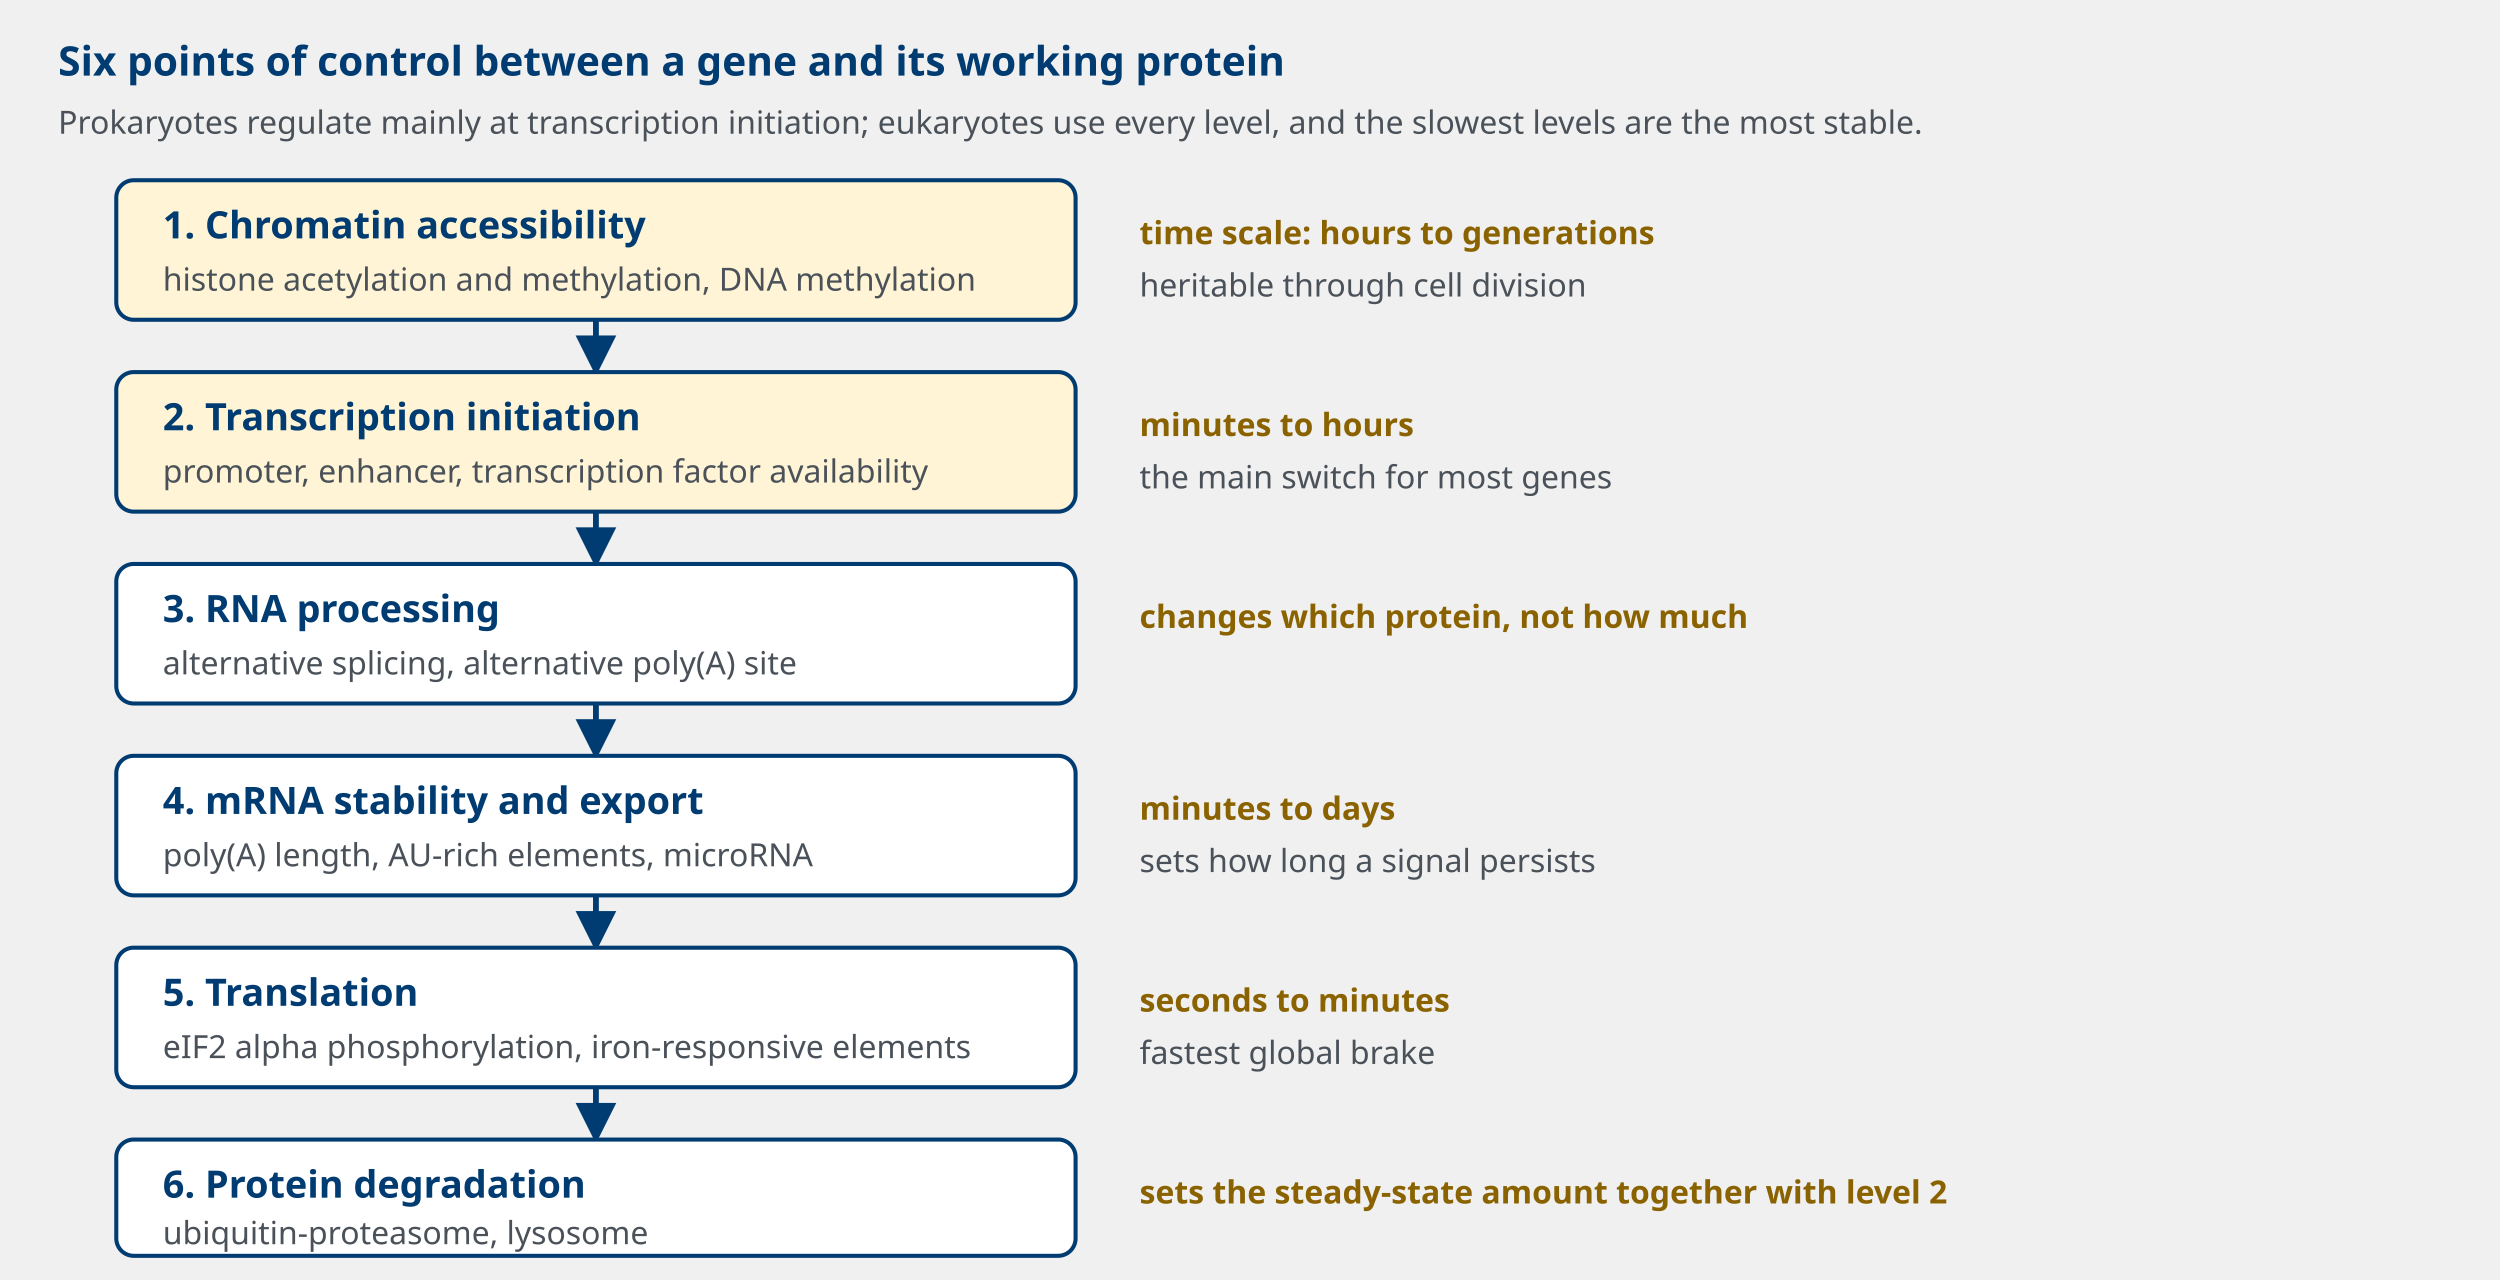
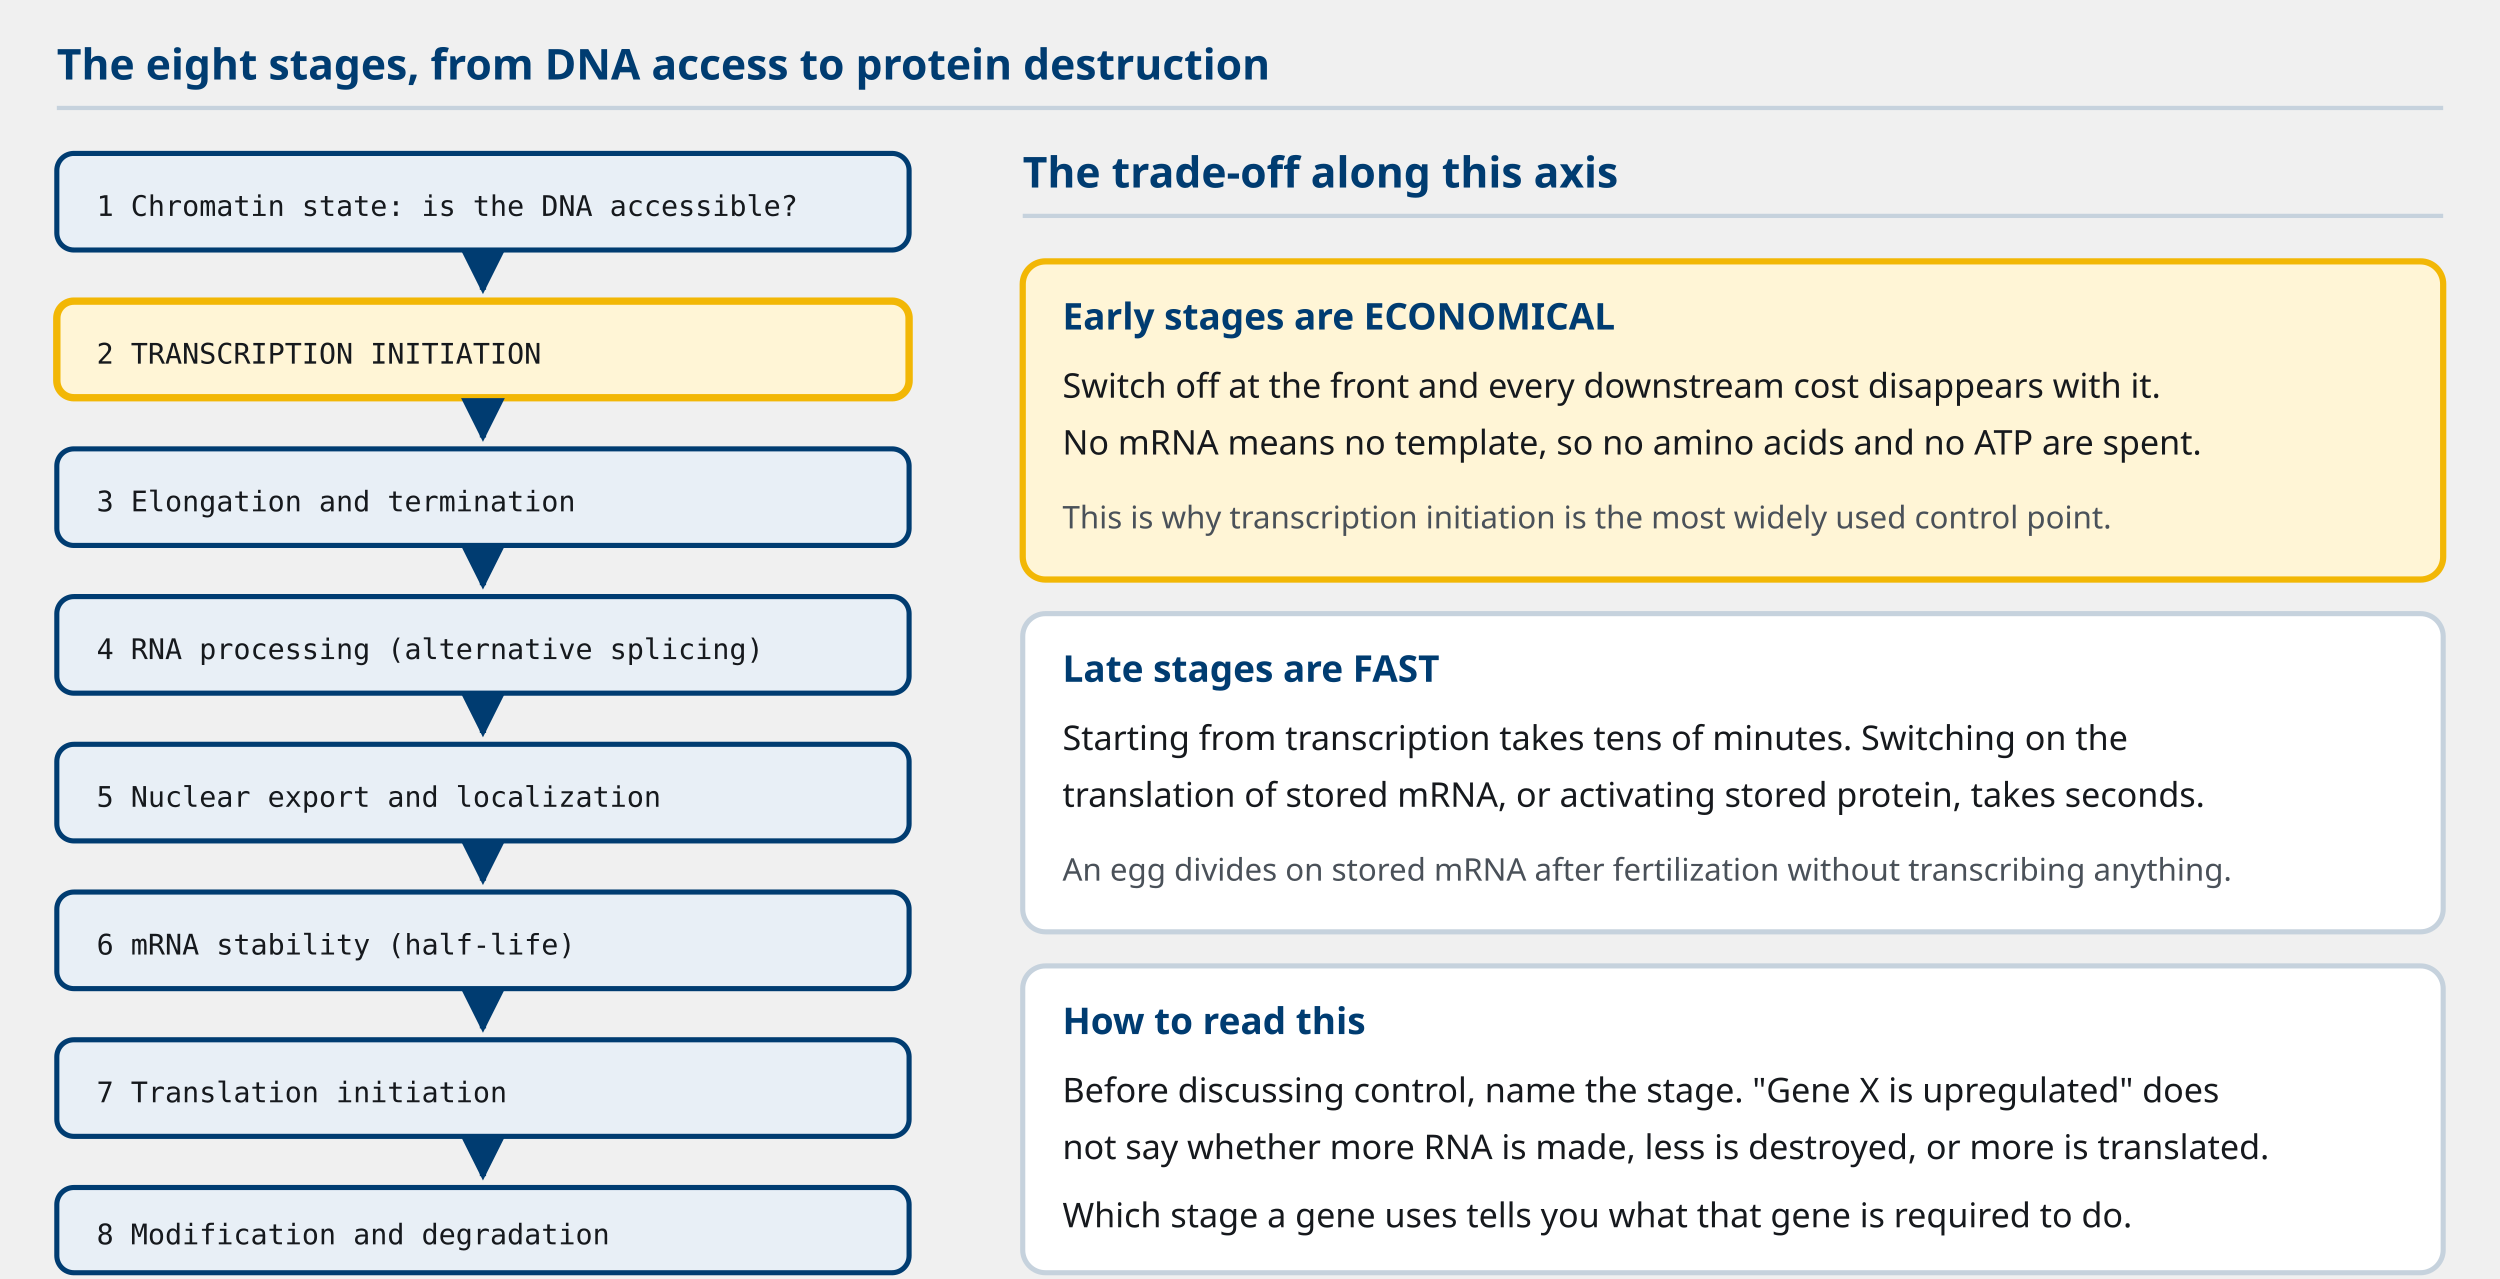
- <svg xmlns="http://www.w3.org/2000/svg" viewBox="0 0 860 440" width="860" height="440" role="img" aria-label="Levels at which eukaryotic gene expression is controlled, from chromatin access through transcription, RNA processing, translation and protein degradation">
+ <svg xmlns="http://www.w3.org/2000/svg" viewBox="0 0 880 450" width="880" height="450" role="img" aria-label="The eight stages at which gene expression can be controlled and the character of each, showing the resource-saving logic that makes transcription initiation the main control point and the speed advantage of the later stages as a cost versus speed trade-off.">
  <style>
-     .ttl { font:700 14px sans-serif; fill:#003c71; }
-     .nm { font:700 13px sans-serif; fill:#003c71; }
-     .sub { font:11px sans-serif; fill:#4a5159; }
-     .lv { fill:#ffffff; stroke:#003c71; stroke-width:1.4; }
-     .lvh { fill:#fff5d6; stroke:#003c71; stroke-width:1.4; }
-     .ln { stroke:#003c71; stroke-width:2; fill:none; }
-     .tag { font:700 11px sans-serif; fill:#8a6300; }
-   </style>
+   .bx{fill:#fff;stroke:#c6d2dd;stroke-width:1.8}.k{fill:#fff5d6;stroke:#f2b705;stroke-width:2.2}
+   .t{font:12px sans-serif;fill:#16191d}.tb{font:700 13px sans-serif;fill:#003c71}
+   .th{font:700 15px sans-serif;fill:#003c71}.s{font:11px sans-serif;fill:#4a5159}
+   .m{font:10px monospace;fill:#16191d}
+   .ar{stroke:#003c71;stroke-width:2.2;fill:none;marker-end:url(#a)}
+   .st{fill:#e8eff6;stroke:#003c71;stroke-width:1.8}
+   .main{fill:#fff5d6;stroke:#f2b705;stroke-width:2.6}
+  </style>
  <defs>
-     <marker id="r1" viewBox="0 0 10 10" refX="9" refY="5" markerWidth="7" markerHeight="7" orient="auto-start-reverse">
+     <marker id="a" viewBox="0 0 10 10" refX="9" refY="5" markerWidth="7" markerHeight="7" orient="auto">
      <path d="M0 0 L10 5 L0 10 z" fill="#003c71" />
    </marker>
  </defs>
-   <text class="ttl" x="20" y="26">Six points of control between a gene and its working protein</text>
-   <text class="sub" x="20" y="46">Prokaryotes regulate mainly at transcription initiation; eukaryotes use every level, and the slowest levels are the most stable.</text>
-   <rect class="lvh" x="40" y="62" width="330" height="48" rx="6" />
-   <text class="nm" x="56" y="82">1. Chromatin accessibility</text>
-   <text class="sub" x="56" y="100">histone acetylation and methylation, DNA methylation</text>
-   <text class="tag" x="392" y="84">time scale: hours to generations</text>
-   <text class="sub" x="392" y="102">heritable through cell division</text>
-   <path class="ln" d="M205 110 L205 128" marker-end="url(#r1)" />
-   <rect class="lvh" x="40" y="128" width="330" height="48" rx="6" />
-   <text class="nm" x="56" y="148">2. Transcription initiation</text>
-   <text class="sub" x="56" y="166">promoter, enhancer, transcription factor availability</text>
-   <text class="tag" x="392" y="150">minutes to hours</text>
-   <text class="sub" x="392" y="168">the main switch for most genes</text>
-   <path class="ln" d="M205 176 L205 194" marker-end="url(#r1)" />
-   <rect class="lv" x="40" y="194" width="330" height="48" rx="6" />
-   <text class="nm" x="56" y="214">3. RNA processing</text>
-   <text class="sub" x="56" y="232">alternative splicing, alternative poly(A) site</text>
-   <text class="tag" x="392" y="216">changes which protein, not how much</text>
-   <path class="ln" d="M205 242 L205 260" marker-end="url(#r1)" />
-   <rect class="lv" x="40" y="260" width="330" height="48" rx="6" />
-   <text class="nm" x="56" y="280">4. mRNA stability and export</text>
-   <text class="sub" x="56" y="298">poly(A) length, AU-rich elements, microRNA</text>
-   <text class="tag" x="392" y="282">minutes to days</text>
-   <text class="sub" x="392" y="300">sets how long a signal persists</text>
-   <path class="ln" d="M205 308 L205 326" marker-end="url(#r1)" />
-   <rect class="lv" x="40" y="326" width="330" height="48" rx="6" />
-   <text class="nm" x="56" y="346">5. Translation</text>
-   <text class="sub" x="56" y="364">eIF2 alpha phosphorylation, iron-responsive elements</text>
-   <text class="tag" x="392" y="348">seconds to minutes</text>
-   <text class="sub" x="392" y="366">fastest global brake</text>
-   <path class="ln" d="M205 374 L205 392" marker-end="url(#r1)" />
-   <rect class="lv" x="40" y="392" width="330" height="40" rx="6" />
-   <text class="nm" x="56" y="412">6. Protein degradation</text>
-   <text class="sub" x="56" y="428">ubiquitin-proteasome, lysosome</text>
-   <text class="tag" x="392" y="414">sets the steady-state amount together with level 2</text>
+   <text class="th" x="20" y="28">The eight stages, from DNA access to protein destruction</text>
+   <line x1="20" y1="38" x2="860" y2="38" stroke="#c6d2dd" stroke-width="1.5" />
+   <rect class="st" x="20" y="54" width="300" height="34" rx="6" />
+   <text class="m" x="34" y="76">1  Chromatin state: is the DNA accessible?</text>
+   <path class="ar" d="M170 90 L170 102" />
+   <rect class="main" x="20" y="106" width="300" height="34" rx="6" />
+   <text class="m" x="34" y="128">2  TRANSCRIPTION INITIATION</text>
+   <path class="ar" d="M170 142 L170 154" />
+   <rect class="st" x="20" y="158" width="300" height="34" rx="6" />
+   <text class="m" x="34" y="180">3  Elongation and termination</text>
+   <path class="ar" d="M170 194 L170 206" />
+   <rect class="st" x="20" y="210" width="300" height="34" rx="6" />
+   <text class="m" x="34" y="232">4  RNA processing (alternative splicing)</text>
+   <path class="ar" d="M170 246 L170 258" />
+   <rect class="st" x="20" y="262" width="300" height="34" rx="6" />
+   <text class="m" x="34" y="284">5  Nuclear export and localization</text>
+   <path class="ar" d="M170 298 L170 310" />
+   <rect class="st" x="20" y="314" width="300" height="34" rx="6" />
+   <text class="m" x="34" y="336">6  mRNA stability (half-life)</text>
+   <path class="ar" d="M170 350 L170 362" />
+   <rect class="st" x="20" y="366" width="300" height="34" rx="6" />
+   <text class="m" x="34" y="388">7  Translation initiation</text>
+   <path class="ar" d="M170 402 L170 414" />
+   <rect class="st" x="20" y="418" width="300" height="30" rx="6" />
+   <text class="m" x="34" y="438">8  Modification and degradation</text>
+   <text class="th" x="360" y="66">The trade-off along this axis</text>
+   <line x1="360" y1="76" x2="860" y2="76" stroke="#c6d2dd" stroke-width="1.5" />
+   <rect class="k" x="360" y="92" width="500" height="112" rx="8" />
+   <text class="tb" x="374" y="116">Early stages are ECONOMICAL</text>
+   <text class="t" x="374" y="140">Switch off at the front and every downstream cost disappears with it.</text>
+   <text class="t" x="374" y="160">No mRNA means no template, so no amino acids and no ATP are spent.</text>
+   <text class="s" x="374" y="186">This is why transcription initiation is the most widely used control point.</text>
+   <rect class="bx" x="360" y="216" width="500" height="112" rx="8" />
+   <text class="tb" x="374" y="240">Late stages are FAST</text>
+   <text class="t" x="374" y="264">Starting from transcription takes tens of minutes. Switching on the</text>
+   <text class="t" x="374" y="284">translation of stored mRNA, or activating stored protein, takes seconds.</text>
+   <text class="s" x="374" y="310">An egg divides on stored mRNA after fertilization without transcribing anything.</text>
+   <rect class="bx" x="360" y="340" width="500" height="108" rx="8" />
+   <text class="tb" x="374" y="364">How to read this</text>
+   <text class="t" x="374" y="388">Before discussing control, name the stage. "Gene X is upregulated" does</text>
+   <text class="t" x="374" y="408">not say whether more RNA is made, less is destroyed, or more is translated.</text>
+   <text class="t" x="374" y="432">Which stage a gene uses tells you what that gene is required to do.</text>
</svg>
